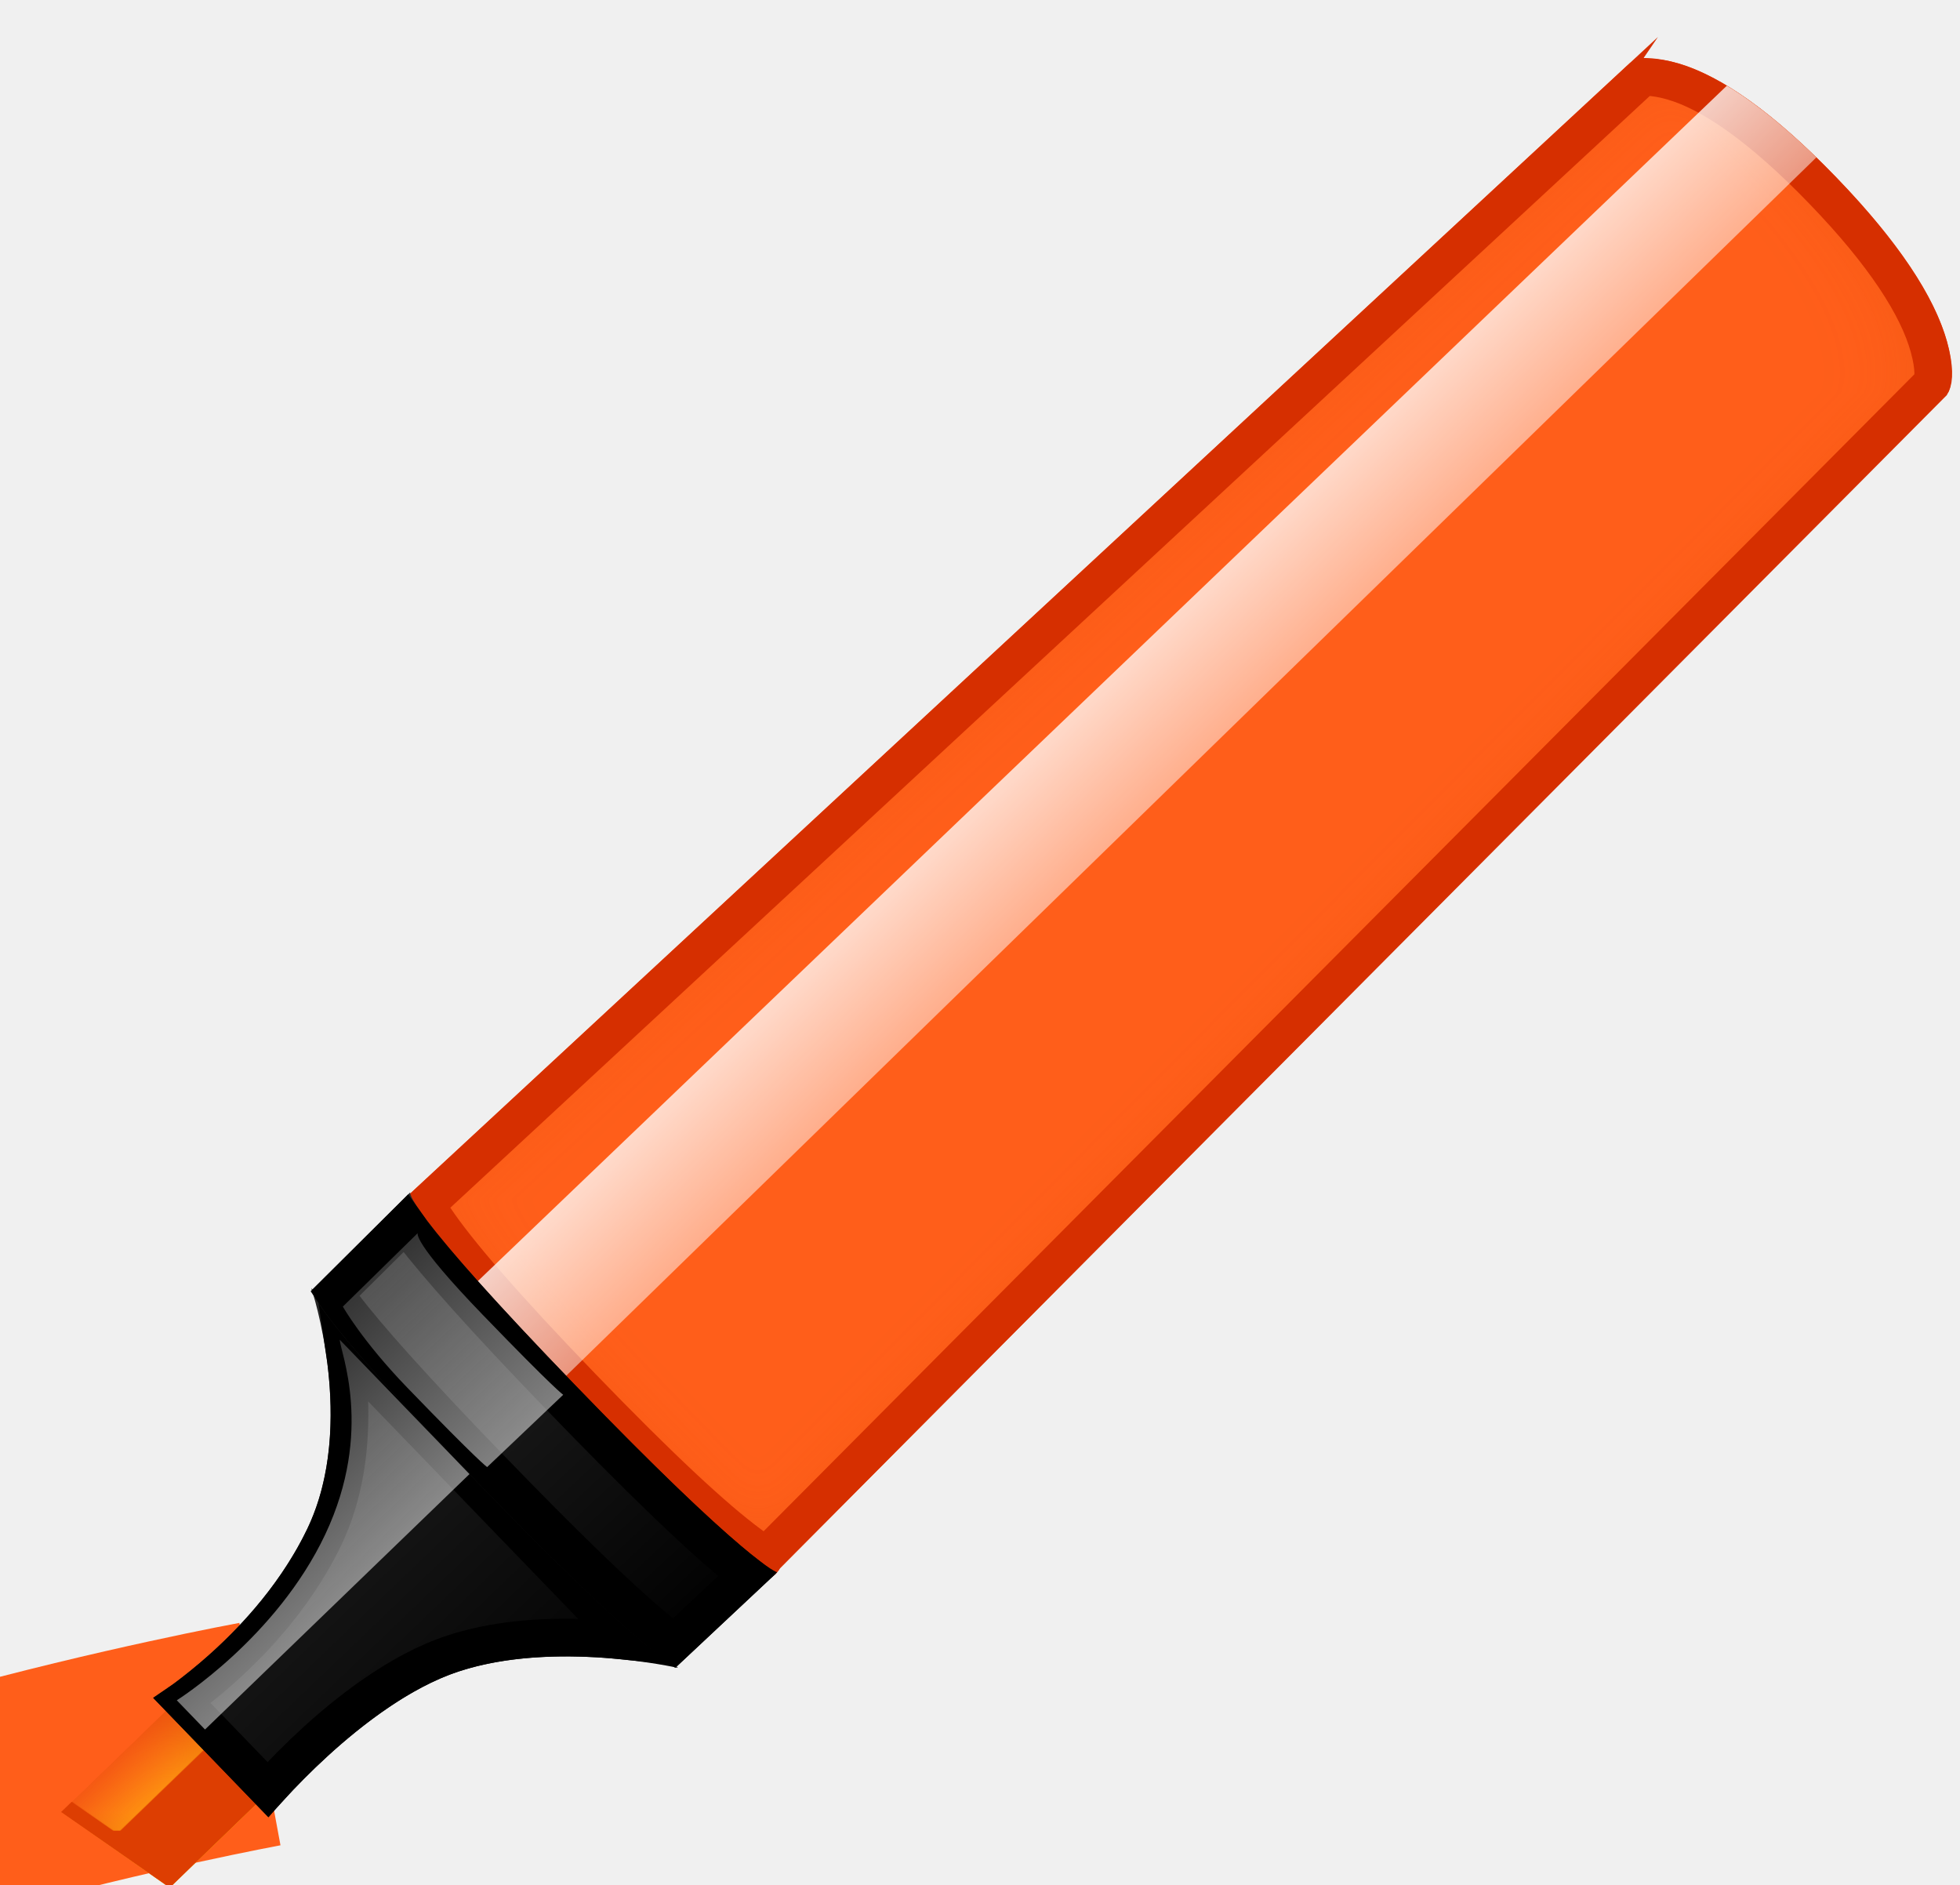
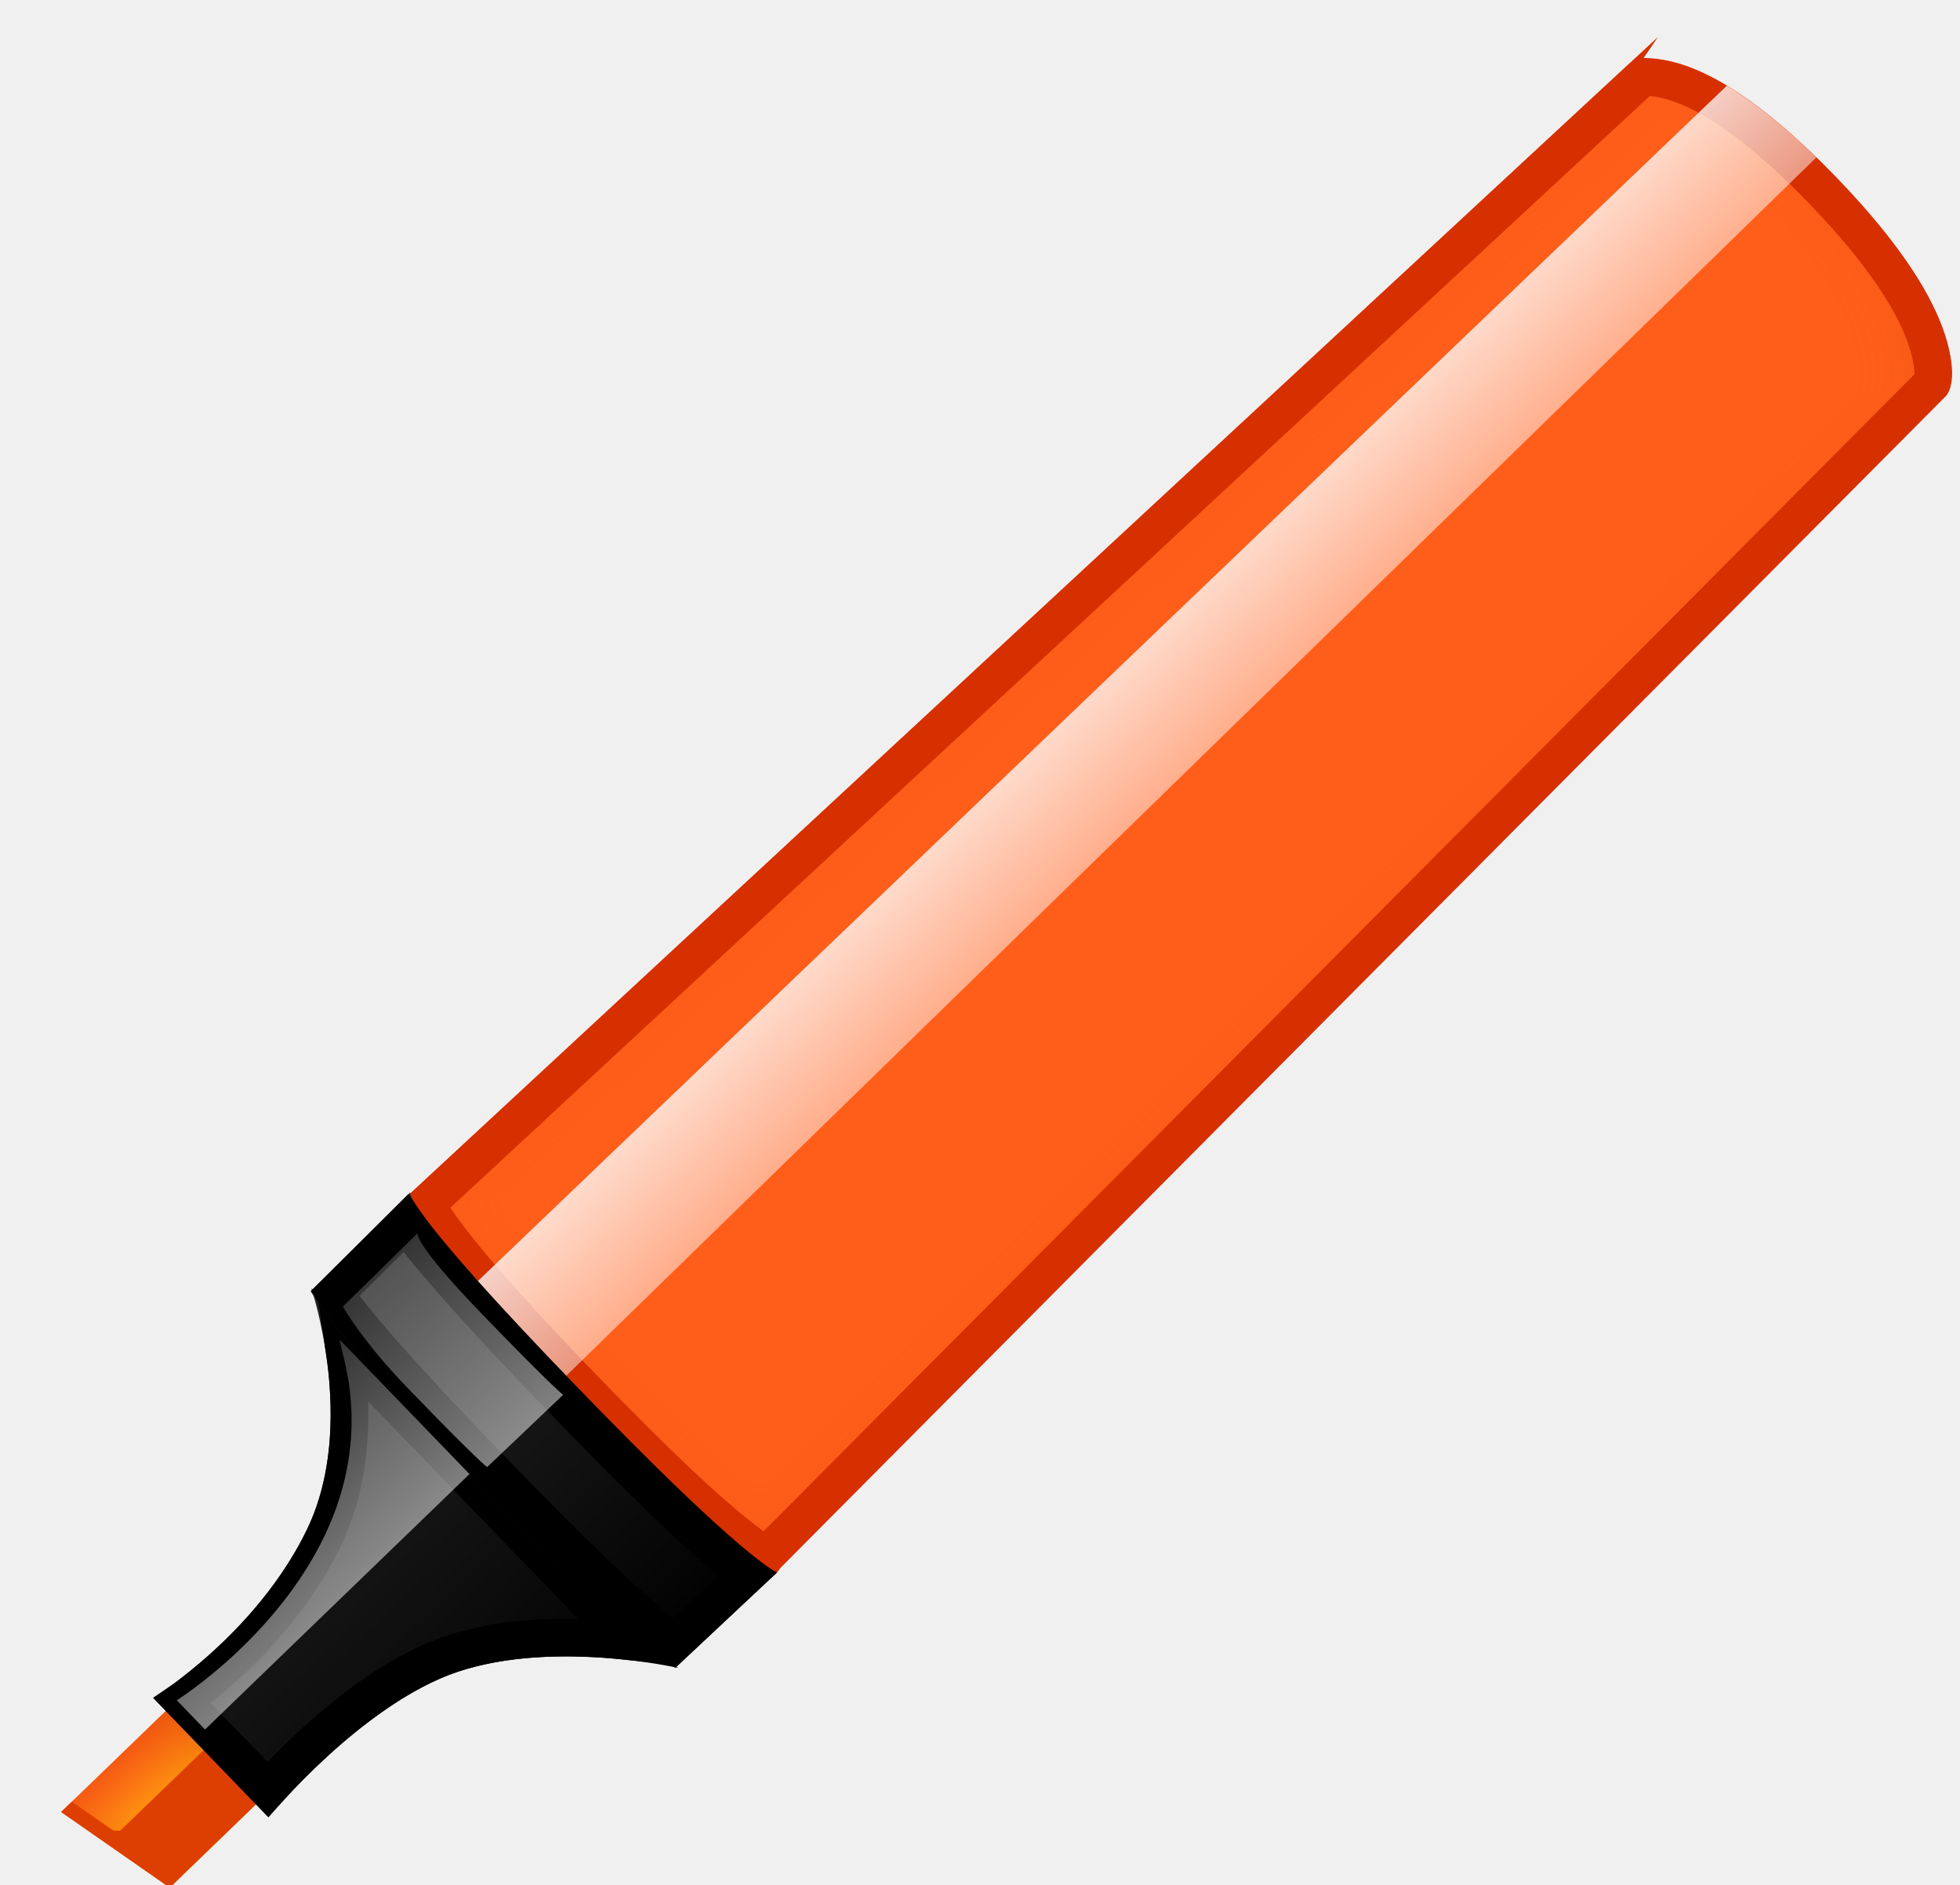
<svg xmlns="http://www.w3.org/2000/svg" xmlns:xlink="http://www.w3.org/1999/xlink" width="26px" height="25px" viewBox="0 0 26 25" version="1.1">
  <defs>
    <linearGradient x1="50%" y1="0%" x2="50%" y2="100%" id="linearGradient-1">
      <stop stop-color="#FF5E1A" offset="0%" />
      <stop stop-color="#FFD903" offset="100%" />
    </linearGradient>
    <polygon id="path-2" points="8.8817842e-15 2.692 0.339 4.415 2.032 4.415 2.032 2.692" />
    <filter x="-24.6%" y="-29.0%" width="149.2%" height="158.0%" filterUnits="objectBoundingBox" id="filter-3">
      <feGaussianBlur stdDeviation="0.5" in="SourceAlpha" result="shadowBlurInner1" />
      <feOffset dx="0" dy="0" in="shadowBlurInner1" result="shadowOffsetInner1" />
      <feComposite in="shadowOffsetInner1" in2="SourceAlpha" operator="arithmetic" k2="-1" k3="1" result="shadowInnerInner1" />
      <feColorMatrix values="0 0 0 0 0.846   0 0 0 0 0.296   0 0 0 0 0.003  0 0 0 0.5 0" type="matrix" in="shadowInnerInner1" result="shadowMatrixInner1" />
      <feOffset dx="0" dy="-1" in="SourceAlpha" result="shadowOffsetInner2" />
      <feComposite in="shadowOffsetInner2" in2="SourceAlpha" operator="arithmetic" k2="-1" k3="1" result="shadowInnerInner2" />
      <feColorMatrix values="0 0 0 0 0.868   0 0 0 0 0.242   0 0 0 0 0.007  0 0 0 1 0" type="matrix" in="shadowInnerInner2" result="shadowMatrixInner2" />
      <feMerge>
        <feMergeNode in="shadowMatrixInner1" />
        <feMergeNode in="shadowMatrixInner2" />
      </feMerge>
    </filter>
    <linearGradient x1="50.602%" y1="0%" x2="50%" y2="100%" id="linearGradient-4">
      <stop stop-color="#242424" offset="0%" />
      <stop stop-color="#000000" offset="100%" />
    </linearGradient>
    <path d="M1.93,4.654 C1.93,4.654 3.879,4.43 5.089,5.015 C6.298,5.6 7.213,7 7.213,7 L7.213,7.10542736e-15 C7.213,7.10542736e-15 6.4,1.723 4.957,2.259 C3.513,2.796 1.93,2.454 1.93,2.454 L1.93,4.654 Z" id="path-5" />
    <path d="M-5.86197757e-14,3.446 C-5.86197757e-14,6.892 0.305,6.994 0.305,6.994 L22.451,6.539 C22.451,6.539 23.365,6.241 23.365,3.454 C23.365,0.666 22.451,0.461 22.451,0.461 L0.305,0.006 C0.305,0.006 -5.86197757e-14,-8.06542333e-14 -5.86197757e-14,3.446 Z" id="path-6" />
    <filter x="-2.1%" y="-7.2%" width="104.3%" height="114.3%" filterUnits="objectBoundingBox" id="filter-8">
      <feGaussianBlur stdDeviation="0.5" in="SourceAlpha" result="shadowBlurInner1" />
      <feOffset dx="0" dy="0" in="shadowBlurInner1" result="shadowOffsetInner1" />
      <feComposite in="shadowOffsetInner1" in2="SourceAlpha" operator="arithmetic" k2="-1" k3="1" result="shadowInnerInner1" />
      <feColorMatrix values="0 0 0 0 0.846   0 0 0 0 0.296   0 0 0 0 0.003  0 0 0 0.5 0" type="matrix" in="shadowInnerInner1" />
    </filter>
    <linearGradient x1="50%" y1="0%" x2="50%" y2="100%" id="linearGradient-9">
      <stop stop-color="#FFFFFF" stop-opacity="0.776" offset="0%" />
      <stop stop-color="#FFFFFF" stop-opacity="0.493" offset="100%" />
    </linearGradient>
    <linearGradient x1="50.602%" y1="0%" x2="50%" y2="100%" id="linearGradient-10">
      <stop stop-color="#282828" offset="0%" />
      <stop stop-color="#000000" offset="100%" />
    </linearGradient>
    <path d="M7.213,6.976 L9.041,7.003 C9.041,7.003 8.838,6.675 8.838,3.349 C8.838,0.024 9.041,-0.003 9.041,-0.003 L7.213,0.024 C7.213,0.024 7.01,-1.54055067e-07 7.01,3.338 C7.01,6.677 7.213,6.976 7.213,6.976 Z" id="path-11" />
    <filter x="0.0%" y="0.0%" width="100.0%" height="100.0%" filterUnits="objectBoundingBox" id="filter-12">
      <feOffset dx="0" dy="0" in="SourceAlpha" result="shadowOffsetInner1" />
      <feComposite in="shadowOffsetInner1" in2="SourceAlpha" operator="arithmetic" k2="-1" k3="1" result="shadowInnerInner1" />
      <feColorMatrix values="0 0 0 0 0   0 0 0 0 0   0 0 0 0 0  0 0 0 1 0" type="matrix" in="shadowInnerInner1" />
    </filter>
    <linearGradient x1="50.602%" y1="0%" x2="50%" y2="100%" id="linearGradient-13">
      <stop stop-color="#FCFCFC" stop-opacity="0.21" offset="0%" />
      <stop stop-color="#FFFFFF" stop-opacity="0.5" offset="100%" />
    </linearGradient>
  </defs>
  <g id="Page-1" stroke="none" stroke-width="1" fill="none" fill-rule="evenodd">
-     <g id="Group" transform="translate(-44, 23)" stroke="#FF5E1A" stroke-width="3">
-       <path d="M47.448,0 C47.448,0 18.749,5.304 61.388,9.314 C104.027,13.324 45.808,30.012 45.808,30.012" id="Path-216" />
-     </g>
    <g id="画笔" transform="translate(-40, -2)">
      <g id="橙色" transform="translate(52.88148, 15.5) rotate(-44) translate(-52.88148, -15.5) translate(36.88148, 12)">
        <g id="Rectangle-57">
          <use fill="url(#linearGradient-1)" fill-rule="evenodd" xlink:href="#path-2" />
          <use fill="black" fill-opacity="1" filter="url(#filter-3)" xlink:href="#path-2" />
        </g>
        <g id="Rectangle-58">
          <use fill="url(#linearGradient-4)" fill-rule="evenodd" xlink:href="#path-5" />
          <path stroke="#000000" stroke-width="0.5" d="M2.18,4.382 C2.771,4.343 3.41,4.353 4.017,4.447 C4.465,4.516 4.863,4.628 5.198,4.79 C5.629,4.998 6.047,5.312 6.448,5.702 C6.631,5.881 6.803,6.068 6.963,6.258 L6.963,0.894 C6.846,1.058 6.72,1.219 6.583,1.374 C6.128,1.89 5.616,2.281 5.044,2.494 C4.922,2.539 4.798,2.579 4.671,2.614 C3.866,2.836 3.018,2.855 2.234,2.755 C2.215,2.753 2.197,2.751 2.18,2.748 L2.18,4.382 Z" />
        </g>
        <g id="Rectangle-59-+-Rectangle-58" transform="translate(8.634921, -0)">
          <mask id="mask-7" fill="white">
            <use xlink:href="#path-6" />
          </mask>
          <g id="Rectangle-59">
            <use fill="#FF5E1A" fill-rule="evenodd" xlink:href="#path-6" />
            <use fill="black" fill-opacity="1" filter="url(#filter-8)" xlink:href="#path-6" />
            <path stroke="#D62F00" stroke-width="0.5" d="M0.447,0.259 C0.432,0.311 0.415,0.383 0.399,0.478 C0.306,0.997 0.25,1.952 0.25,3.446 C0.25,4.941 0.306,5.917 0.399,6.471 C0.441,6.724 0.469,6.785 0.3,6.744 L22.373,6.301 C22.427,6.284 22.547,6.183 22.688,5.923 C22.952,5.435 23.115,4.635 23.115,3.454 C23.115,2.274 22.952,1.493 22.691,1.036 C22.555,0.798 22.442,0.716 22.446,0.711 L0.447,0.259 Z" />
          </g>
          <polygon id="Rectangle-58" fill="url(#linearGradient-9)" mask="url(#mask-7)" points="-0.353 3.187 23.365 3.08 23.365 1.572 -0.353 1.464" />
        </g>
        <g id="Rectangle-58">
          <use fill="url(#linearGradient-10)" fill-rule="evenodd" xlink:href="#path-11" />
          <use fill="black" fill-opacity="1" filter="url(#filter-12)" xlink:href="#path-11" />
          <path stroke="#000000" stroke-width="0.5" d="M7.199,0.273 L7.193,0.273 L7.198,0.273 C7.198,0.273 7.199,0.273 7.199,0.273 Z M7.388,0.27 C7.379,0.319 7.369,0.382 7.359,0.46 C7.297,0.962 7.26,1.887 7.26,3.338 C7.26,4.791 7.297,5.778 7.36,6.384 C7.376,6.543 7.392,6.656 7.403,6.729 L8.727,6.749 C8.715,6.665 8.703,6.565 8.691,6.449 C8.626,5.817 8.588,4.812 8.588,3.349 C8.588,1.885 8.627,0.936 8.691,0.396 C8.698,0.344 8.704,0.296 8.711,0.251 L7.388,0.27 Z" />
        </g>
        <path d="M7.243,3.327 L8.635,3.338 C8.635,3.338 8.604,3.203 8.604,1.835 C8.604,0.466 8.737,0.455 8.737,0.455 L7.345,0.466 C7.345,0.466 7.213,0.969 7.213,1.83 C7.213,3.204 7.243,3.327 7.243,3.327 Z" id="Rectangle-59" fill="url(#linearGradient-13)" />
        <path d="M2.133,3.231 L7.01,3.231 L7.01,0.754 C6.908,0.862 6.502,1.938 5.079,2.477 C3.657,3.015 2.133,2.692 2.133,2.692 L2.133,3.231 Z" id="Path-199" fill="url(#linearGradient-13)" />
      </g>
    </g>
  </g>
</svg>
